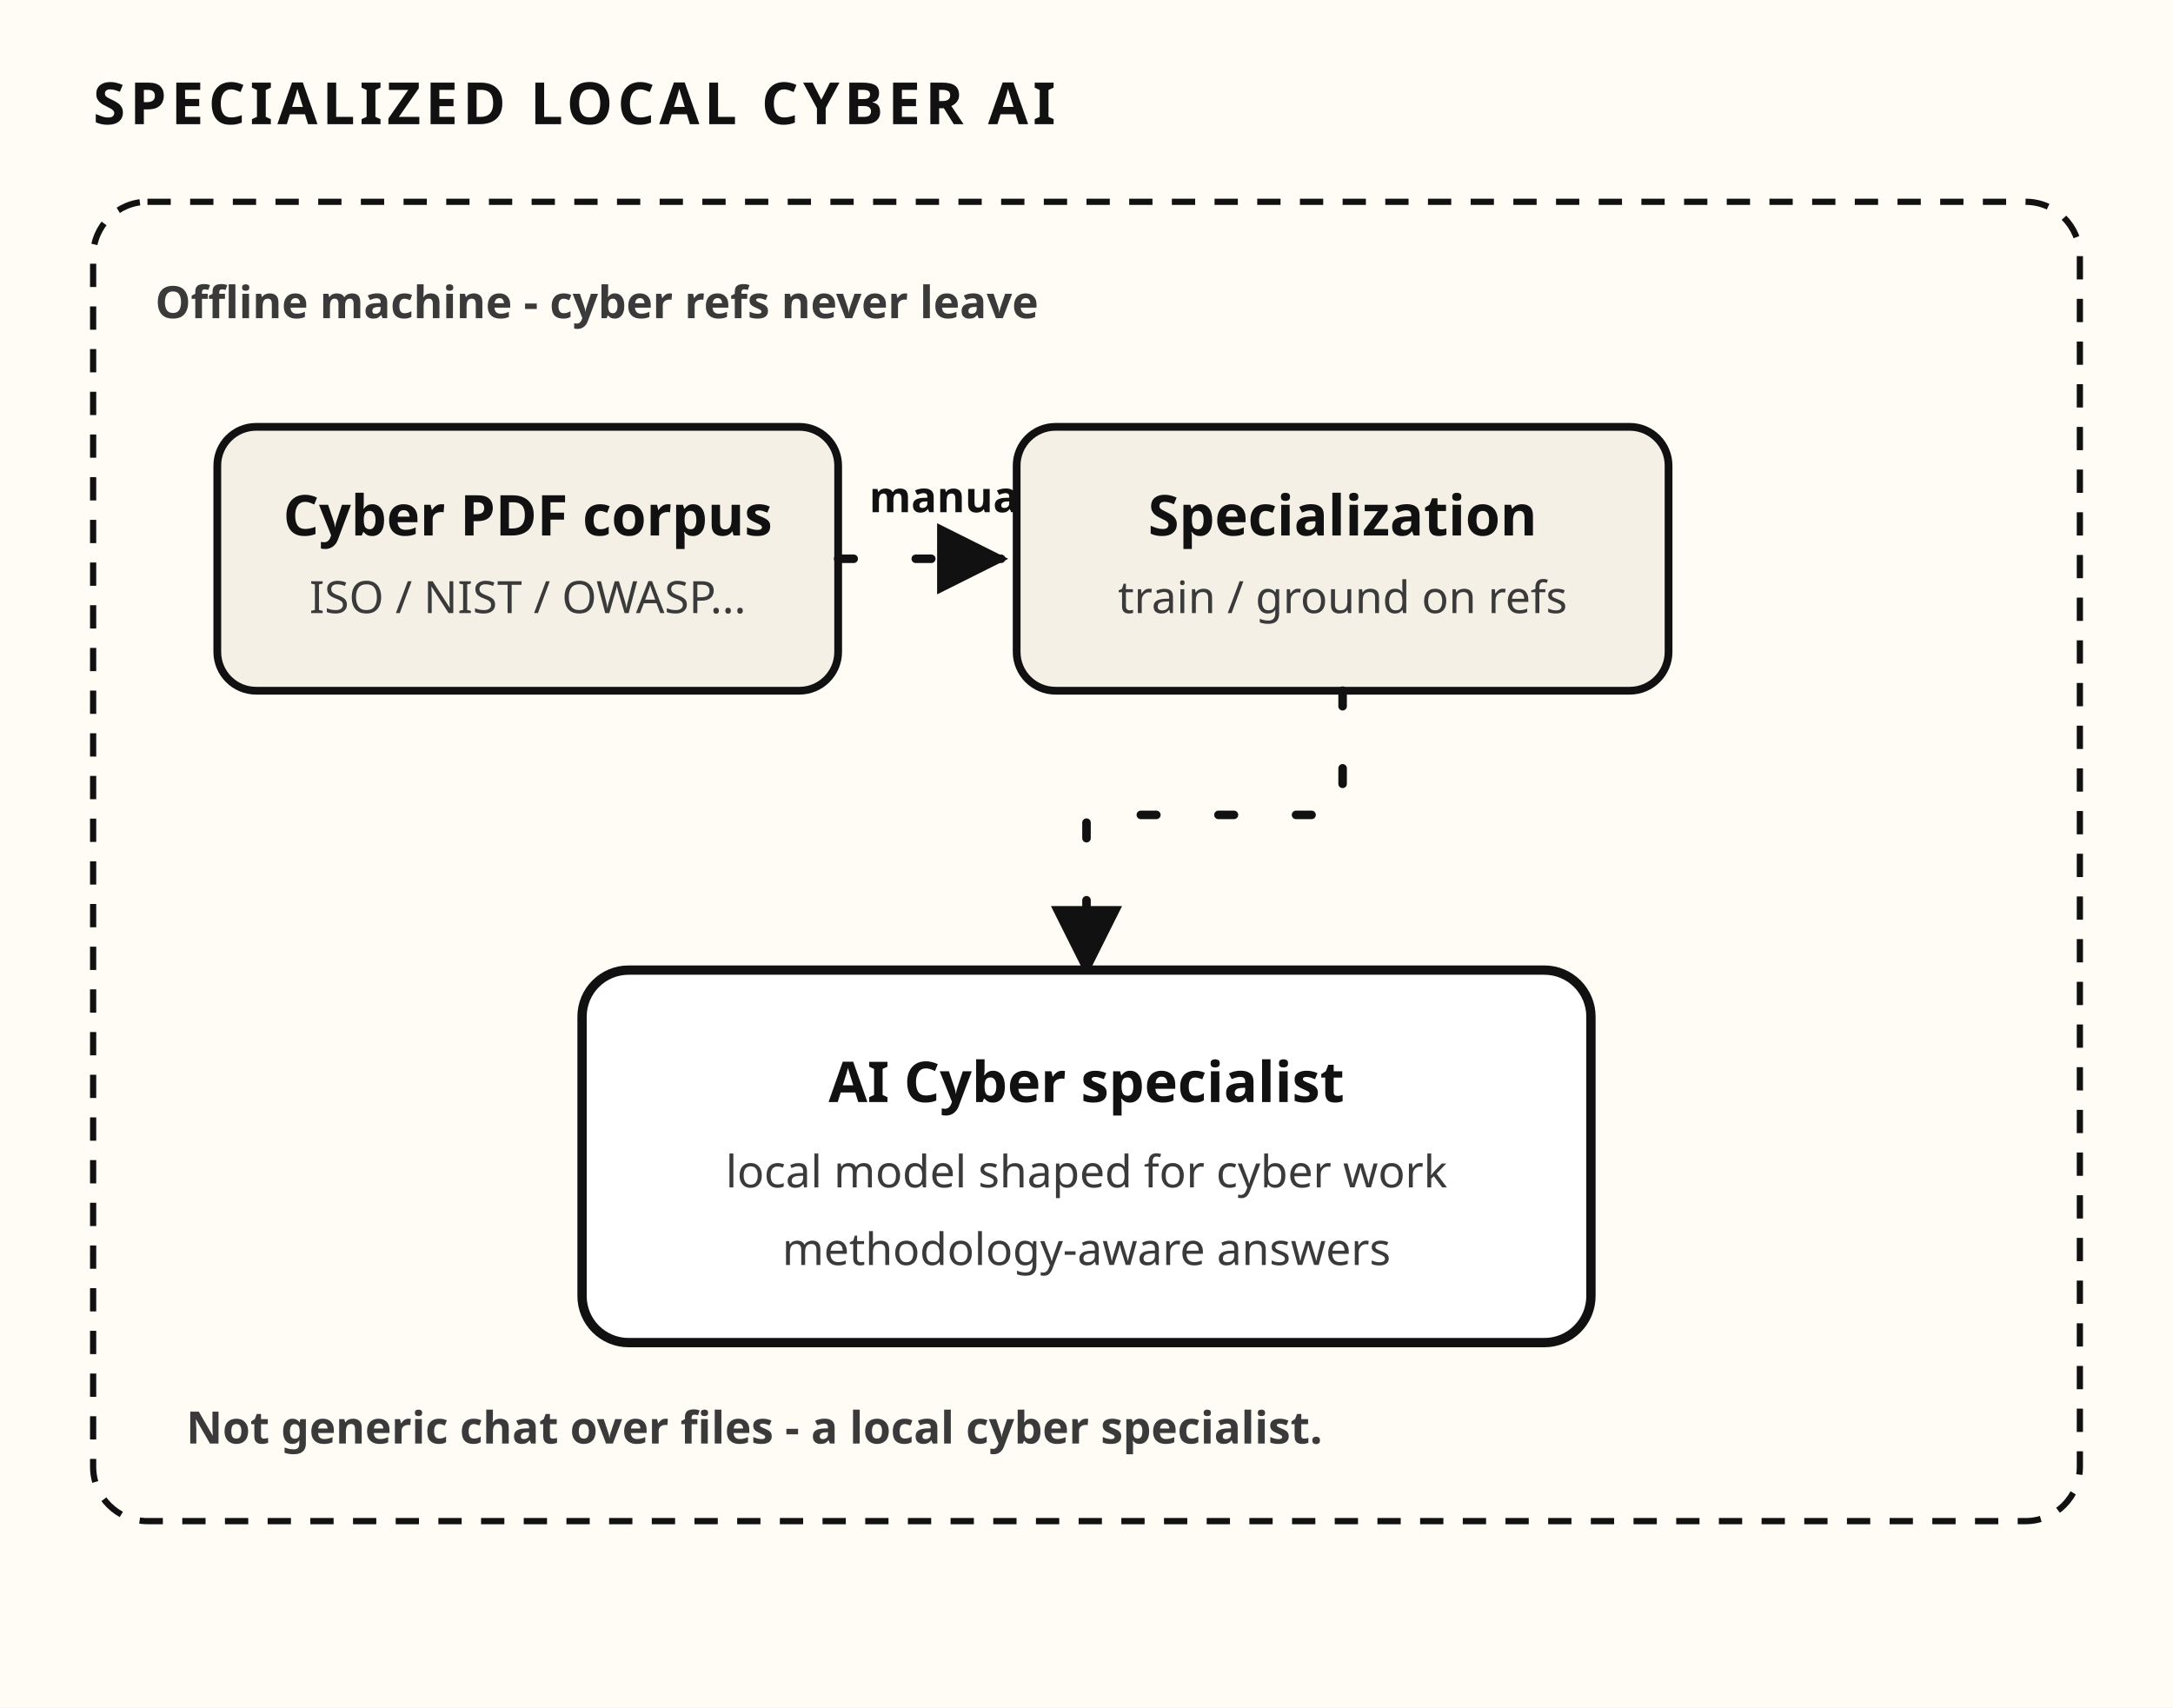
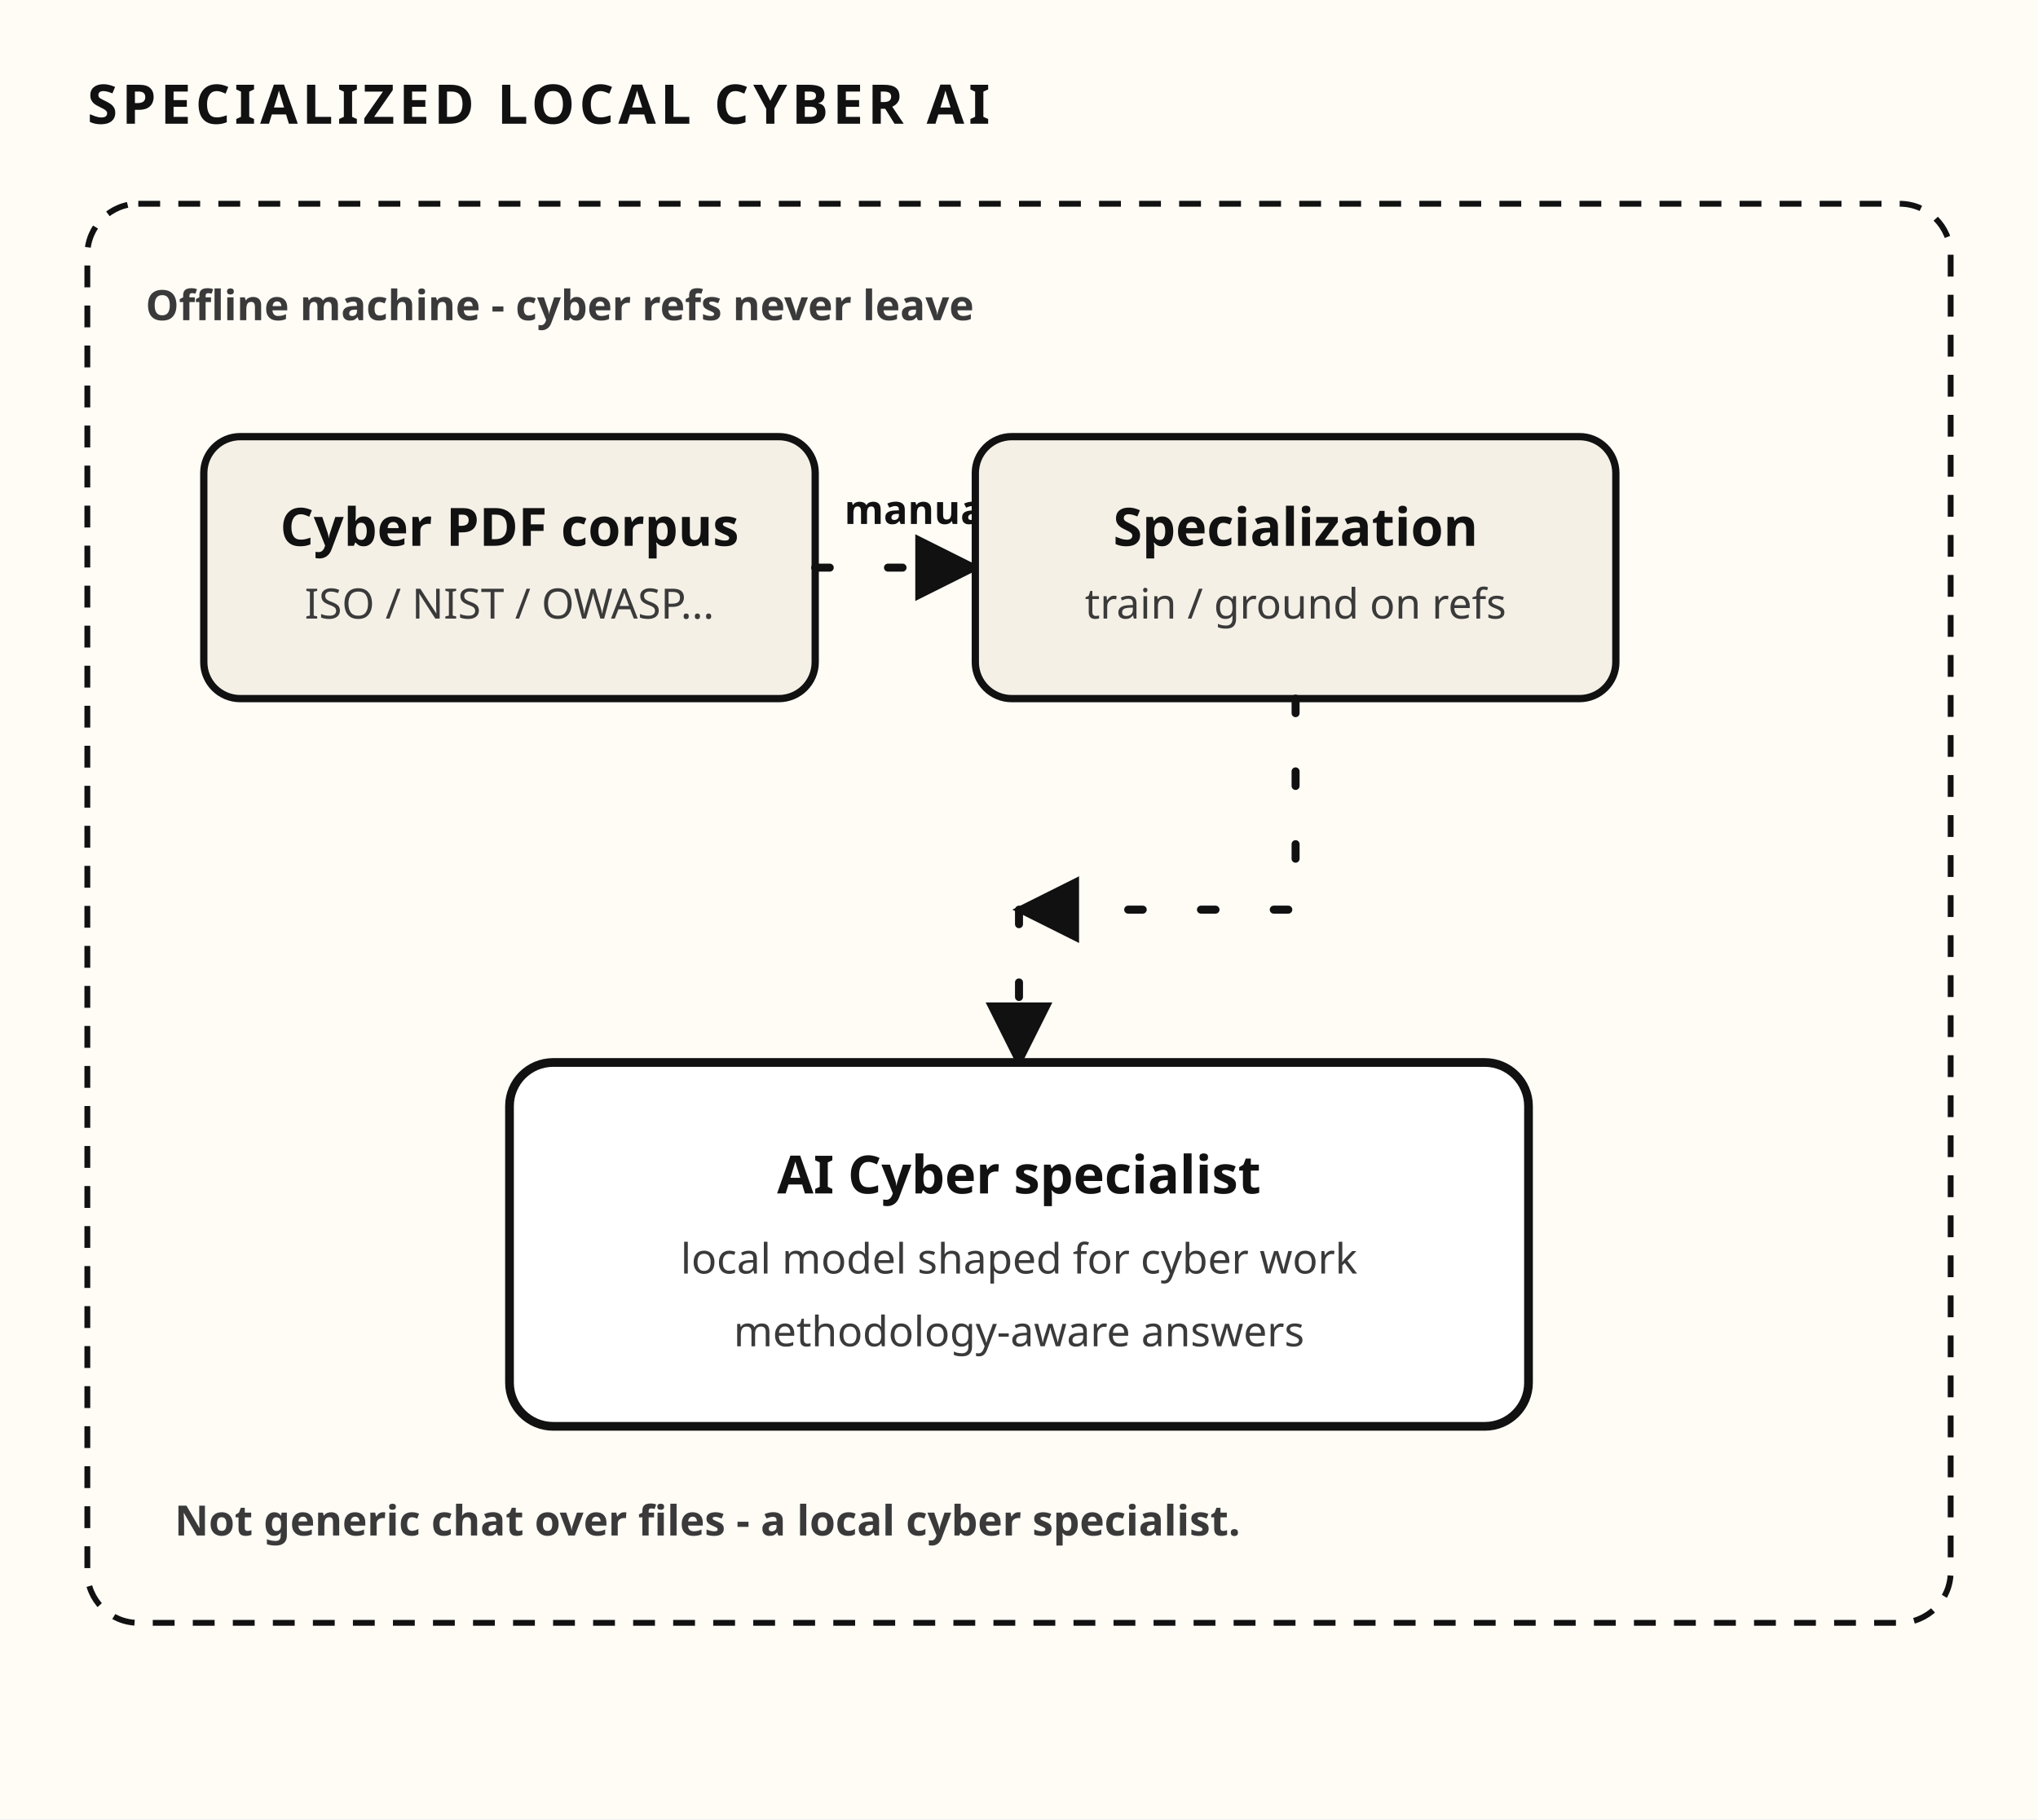
- <svg xmlns="http://www.w3.org/2000/svg" viewBox="0 0 560 440" role="img" aria-labelledby="t d">
+ <svg xmlns="http://www.w3.org/2000/svg" viewBox="0 0 560 500" role="img" aria-labelledby="t d">
  <defs>
    <marker id="a" viewBox="0 0 12 12" refX="10" refY="6" markerWidth="10" markerHeight="10" orient="auto-start-reverse">
      <path d="M1 1 L11 6 L1 11 Z" fill="#111" />
    </marker>
    <style>
      .bg { fill:#fffcf6; }
      .b { fill:#f4f0e6; stroke:#111; stroke-width:2; }
      .hi { fill:#fff; stroke:#111; stroke-width:2.4; }
      .out { fill:none; stroke:#111; stroke-width:1.6; stroke-dasharray:6 5; }
      .plane { fill:none; stroke:#111; stroke-width:1.8; stroke-dasharray:7 5; }
      .cloud { fill:none; stroke:#111; stroke-width:1.6; stroke-dasharray:6 5; }
      .title { font-family:Segoe UI,system-ui,sans-serif; font-size:15px; font-weight:800; letter-spacing:0.08em; fill:#111; }
      .lab { font-family:Segoe UI,system-ui,sans-serif; font-size:14.5px; font-weight:800; fill:#111; }
      .sub { font-family:Segoe UI,system-ui,sans-serif; font-size:11.5px; font-weight:500; fill:#3a3a3a; }
      .cap { font-family:Segoe UI,system-ui,sans-serif; font-size:11px; font-weight:800; letter-spacing:0.12em; fill:#111; }
      .line {
        stroke:#111; stroke-width:2.2; fill:none; marker-end:url(#a);
        stroke-linecap:round; stroke-linejoin:round;
        stroke-dasharray:9 11;
        animation: flow 1.05s linear infinite;
      }
      .line.ingest {
        stroke-dasharray: 4 16;
        animation: flow 1.7s linear infinite;
      }
      .line.return {
        stroke-dasharray: 10 8;
        animation: flow 0.85s linear infinite;
      }
      .line.stem {
        marker-end: none;
        stroke-dasharray: 9 11;
        animation: flow 1.05s linear infinite;
      }
+       .line.gate {
+         stroke-dasharray: 5 7;
+         animation: flow 1.2s linear infinite;
+       }
      .hi.pulse {
        animation: node-pulse 2.6s ease-in-out infinite;
      }
      .lbl.flow-lbl {
        animation: lbl-pulse 2.2s ease-in-out infinite;
      }
+       .chip { fill:#fff; stroke:#111; stroke-width:1.6; }
      .lbl { font-family:Segoe UI,system-ui,sans-serif; font-size:11px; font-weight:700; fill:#111; }
      .foot { font-family:Segoe UI,system-ui,sans-serif; font-size:11.5px; font-weight:600; fill:#3a3a3a; }
      @keyframes flow {
        to { stroke-dashoffset: -20; }
      }
      @keyframes node-pulse {
        0%, 100% { stroke-width: 2.4; }
        50% { stroke-width: 3.4; }
      }
      @keyframes lbl-pulse {
        0%, 100% { opacity: 0.55; }
        50% { opacity: 1; }
      }
      @media (prefers-reduced-motion: reduce) {
-         .line, .line.ingest, .line.return, .line.stem, .hi.pulse, .lbl.flow-lbl { animation: none; }
-         .line, .line.ingest, .line.return, .line.stem { stroke-dasharray: none; }
+         .line, .line.ingest, .line.return, .line.stem, .line.gate, .hi.pulse, .lbl.flow-lbl { animation: none; }
+         .line, .line.ingest, .line.return, .line.stem, .line.gate { stroke-dasharray: none; }
      }
    </style>
  </defs>
-   <rect class="bg" width="560" height="440" />
-   <text x="24" y="32" class="title">SPECIALIZED LOCAL CYBER AI</text>
-   <rect class="out" x="24" y="52" width="512" height="340" rx="14" />
-   <text x="40" y="82" class="foot">Offline machine - cyber refs never leave</text>
-   <rect class="b" x="56" y="110" width="160" height="68" rx="10" />
-   <text x="136" y="138" text-anchor="middle" class="lab">Cyber PDF corpus</text>
-   <text x="136" y="158" text-anchor="middle" class="sub">ISO / NIST / OWASP...</text>
-   <line class="line ingest" x1="216" y1="144" x2="258" y2="144" />
-   <text x="224" y="132" class="lbl flow-lbl">manual feed</text>
-   <rect class="b" x="262" y="110" width="168" height="68" rx="10" />
-   <text x="346" y="138" text-anchor="middle" class="lab">Specialization</text>
-   <text x="346" y="158" text-anchor="middle" class="sub">train / ground on refs</text>
-   <path class="line ingest" d="M346 178 V210 H280 V250" />
-   <rect class="hi pulse" x="150" y="250" width="260" height="96" rx="12" />
-   <text x="280" y="284" text-anchor="middle" class="lab">AI Cyber specialist</text>
-   <text x="280" y="306" text-anchor="middle" class="sub">local model shaped for cyber work</text>
-   <text x="280" y="326" text-anchor="middle" class="sub">methodology-aware answers</text>
-   <text x="48" y="372" class="foot">Not generic chat over files - a local cyber specialist.</text>
+   <rect class="bg" width="560" height="500" />
+   <text x="24" y="34" class="title">SPECIALIZED LOCAL CYBER AI</text>
+   <rect class="out" x="24" y="56" width="512" height="390" rx="14" />
+   <text x="40" y="88" class="foot">Offline machine - cyber refs never leave</text>
+   <rect class="b" x="56" y="120" width="168" height="72" rx="10" />
+   <text x="140" y="150" text-anchor="middle" class="lab">Cyber PDF corpus</text>
+   <text x="140" y="170" text-anchor="middle" class="sub">ISO / NIST / OWASP...</text>
+   <line class="line ingest" x1="224" y1="156" x2="268" y2="156" />
+   <text x="232" y="144" class="lbl flow-lbl">manual feed</text>
+   <rect class="b" x="268" y="120" width="176" height="72" rx="10" />
+   <text x="356" y="150" text-anchor="middle" class="lab">Specialization</text>
+   <text x="356" y="170" text-anchor="middle" class="sub">train / ground on refs</text>
+   <path class="line ingest" d="M356 192 V250 H280" />
+   <line class="line ingest" x1="280" y1="250" x2="280" y2="292" />
+   <rect class="hi pulse" x="140" y="292" width="280" height="100" rx="12" />
+   <text x="280" y="328" text-anchor="middle" class="lab">AI Cyber specialist</text>
+   <text x="280" y="350" text-anchor="middle" class="sub">local model shaped for cyber work</text>
+   <text x="280" y="370" text-anchor="middle" class="sub">methodology-aware answers</text>
+   <text x="48" y="422" class="foot">Not generic chat over files - a local cyber specialist.</text>
</svg>
